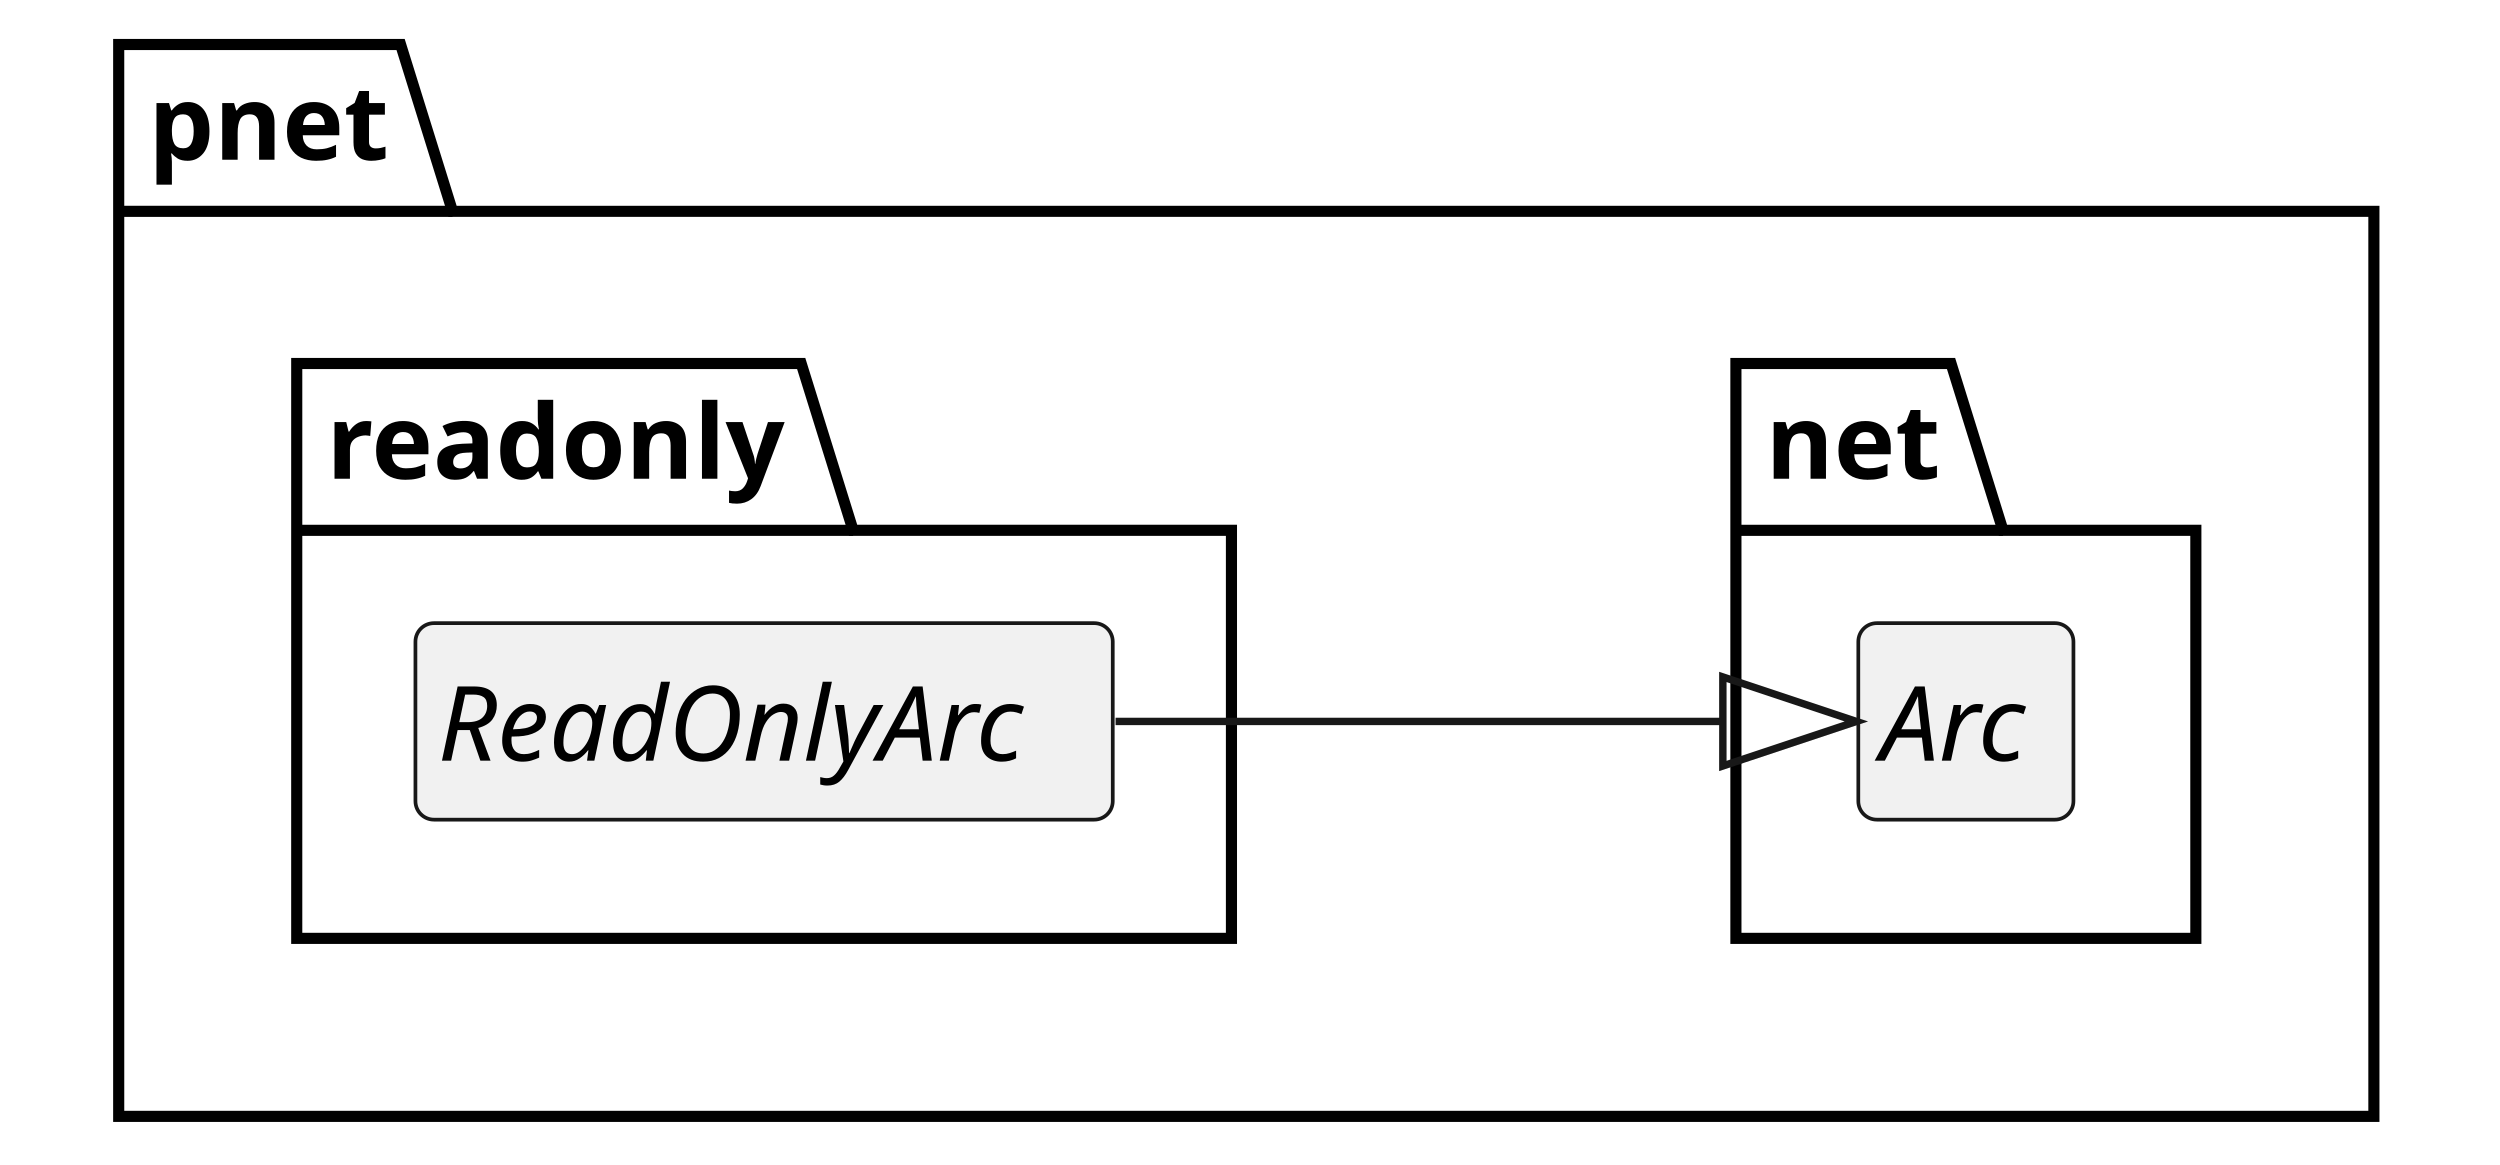
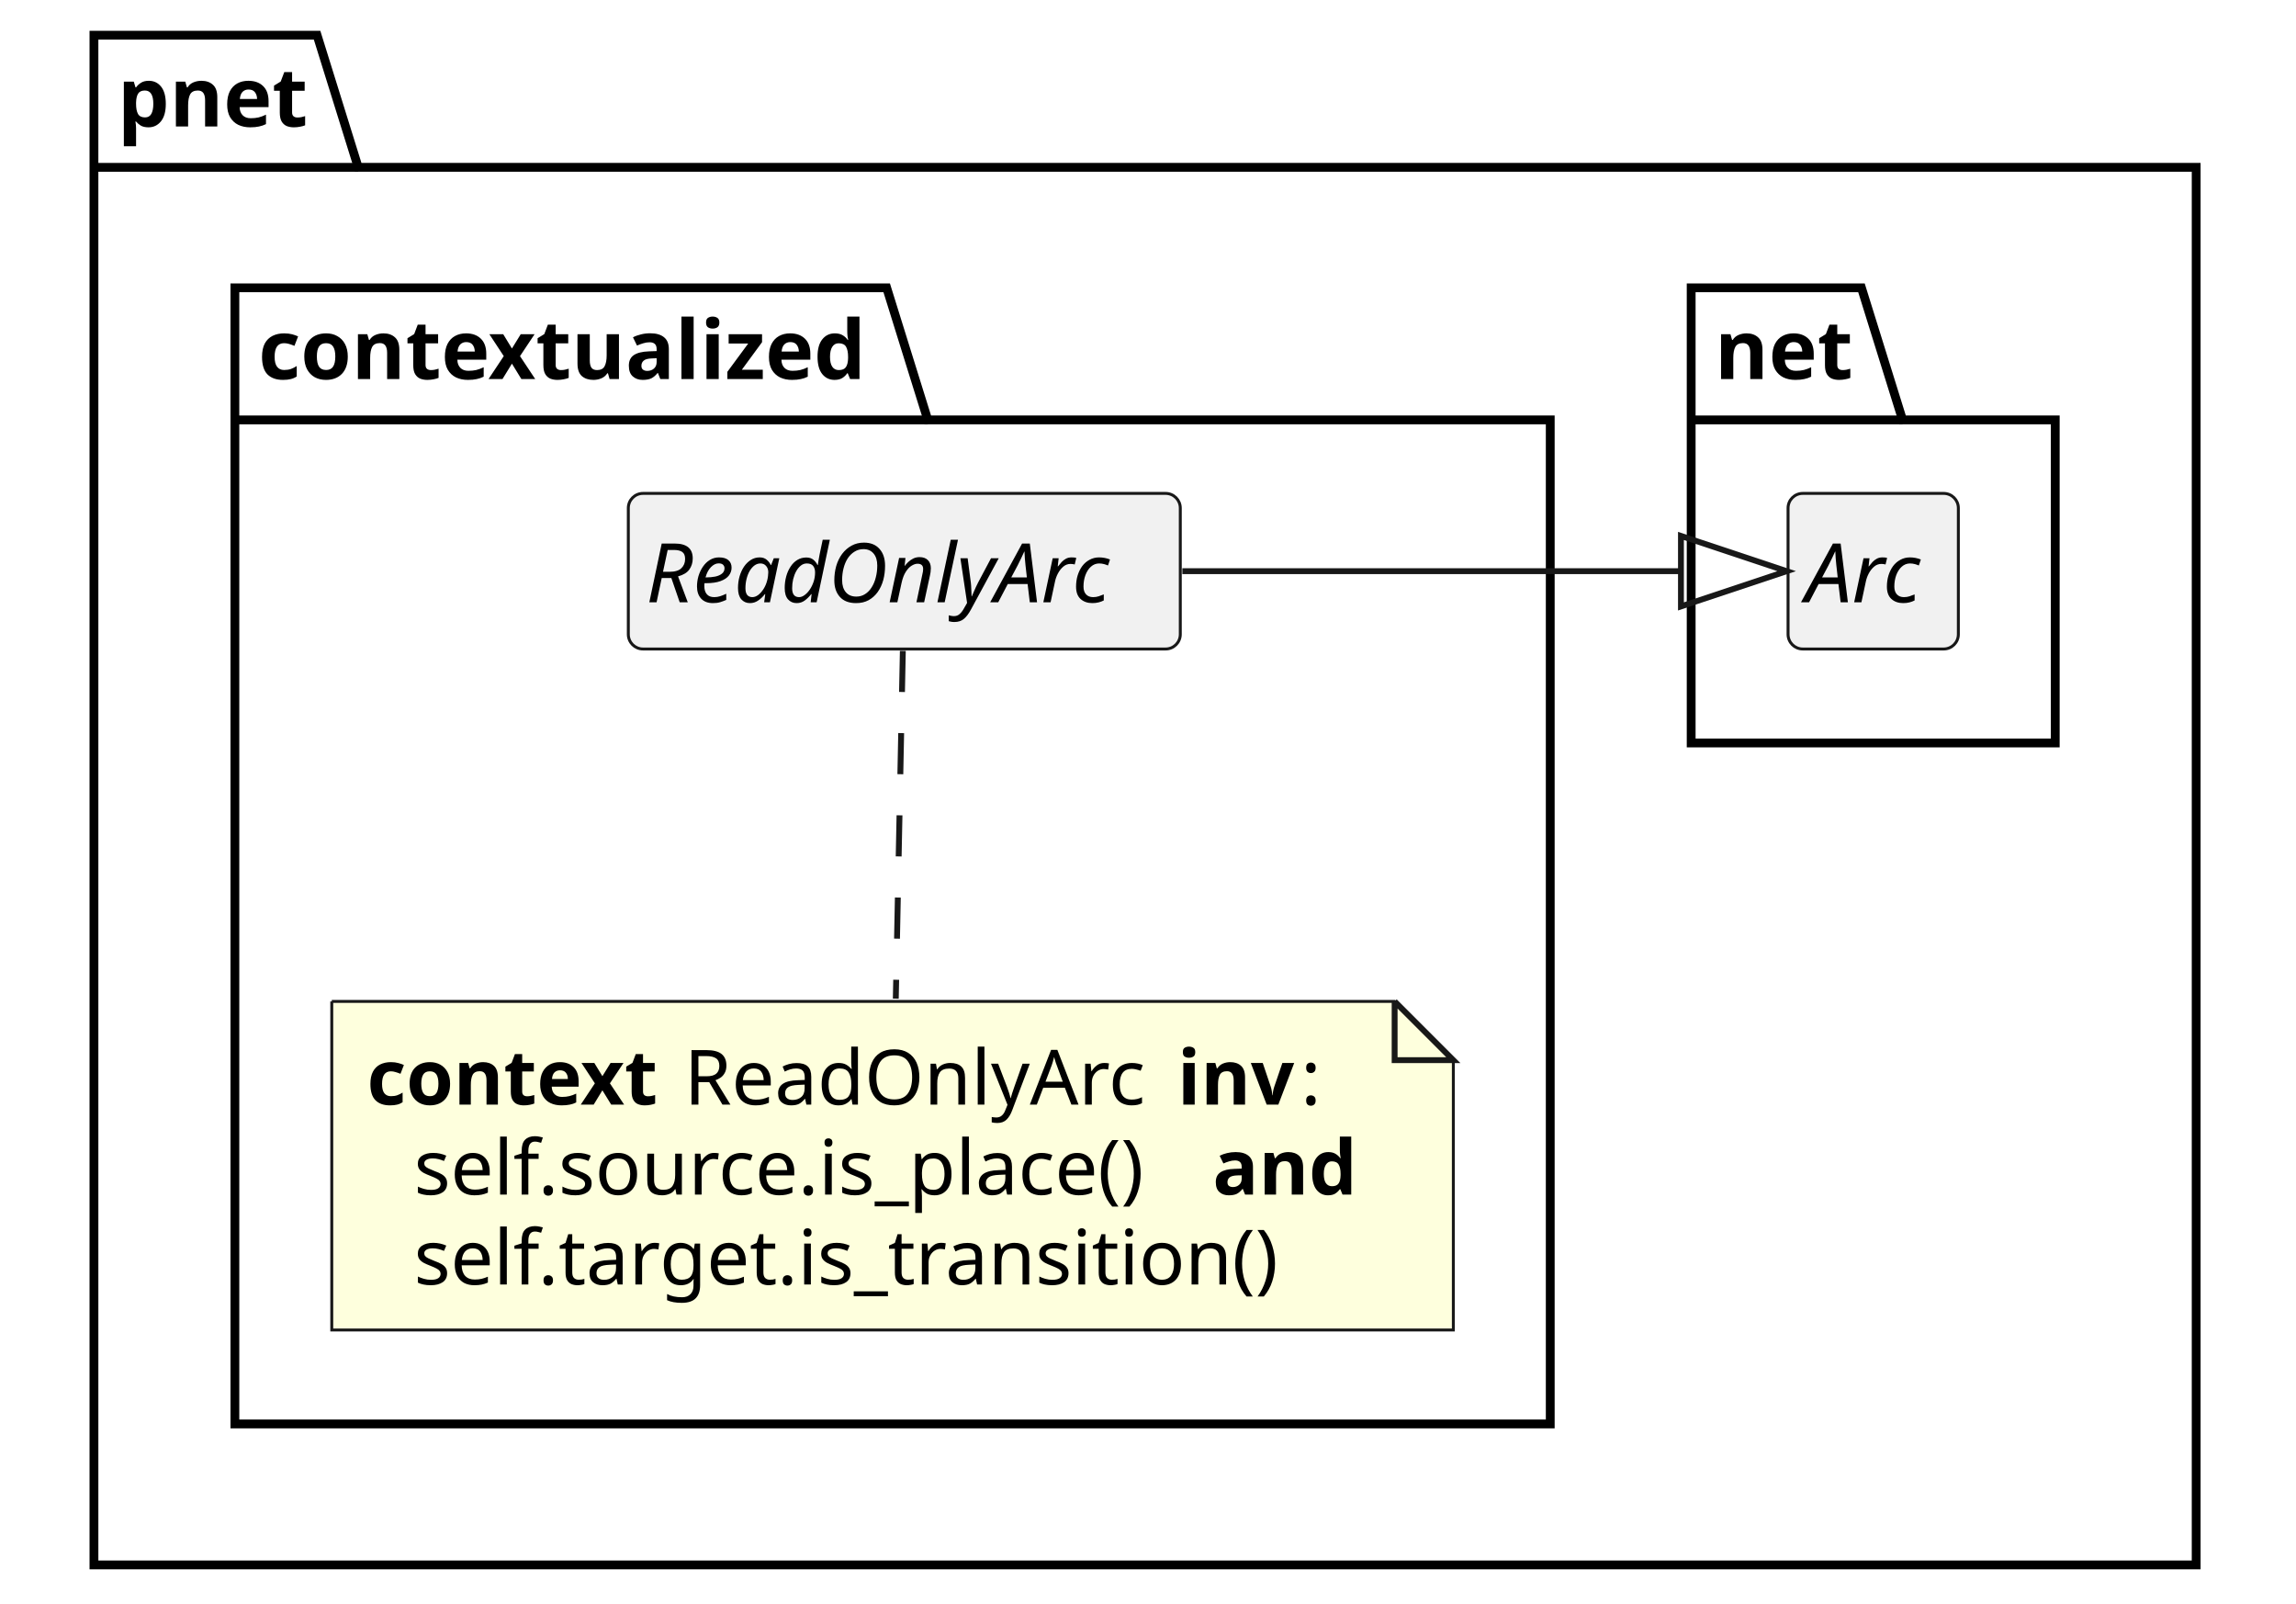
- <svg xmlns="http://www.w3.org/2000/svg" contentStyleType="text/css" height="157px" preserveAspectRatio="none" style="width:337px;height:157px;" version="1.1" viewBox="0 0 337 157" width="337px" zoomAndPan="magnify">
+ <svg xmlns="http://www.w3.org/2000/svg" contentStyleType="text/css" height="273px" preserveAspectRatio="none" style="width:391px;height:273px;" version="1.1" viewBox="0 0 391 273" width="391px" zoomAndPan="magnify">
  <defs />
  <g>
    <g id="cluster_pnet">
-       <polygon fill="none" points="16,6,54,6,61,28.488,320,28.488,320,150.49,16,150.49,16,6" style="stroke:#000000;stroke-width:1.5;" />
+       <polygon fill="none" points="16,6,54,6,61,28.488,374,28.488,374,266.42,16,266.42,16,6" style="stroke:#000000;stroke-width:1.5;" />
      <line style="stroke:#000000;stroke-width:1.5;" x1="16" x2="61" y1="28.488" y2="28.488" />
      <text fill="#000000" font-family="sans-serif" font-size="14" font-weight="bold" lengthAdjust="spacing" textLength="32" x="20" y="21.535">pnet</text>
    </g>
    <g id="cluster_net">
-       <polygon fill="none" points="234,49,263,49,270,71.488,296,71.488,296,126.49,234,126.49,234,49" style="stroke:#000000;stroke-width:1.5;" />
-       <line style="stroke:#000000;stroke-width:1.5;" x1="234" x2="270" y1="71.488" y2="71.488" />
-       <text fill="#000000" font-family="sans-serif" font-size="14" font-weight="bold" lengthAdjust="spacing" textLength="23" x="238" y="64.535">net</text>
+       <polygon fill="none" points="288,49,317,49,324,71.488,350,71.488,350,126.49,288,126.49,288,49" style="stroke:#000000;stroke-width:1.5;" />
+       <line style="stroke:#000000;stroke-width:1.5;" x1="288" x2="324" y1="71.488" y2="71.488" />
+       <text fill="#000000" font-family="sans-serif" font-size="14" font-weight="bold" lengthAdjust="spacing" textLength="23" x="292" y="64.535">net</text>
    </g>
-     <g id="cluster_readonly">
-       <polygon fill="none" points="40,49,108,49,115,71.488,166,71.488,166,126.49,40,126.49,40,49" style="stroke:#000000;stroke-width:1.5;" />
-       <line style="stroke:#000000;stroke-width:1.5;" x1="40" x2="115" y1="71.488" y2="71.488" />
-       <text fill="#000000" font-family="sans-serif" font-size="14" font-weight="bold" lengthAdjust="spacing" textLength="62" x="44" y="64.535">readonly</text>
+     <g id="cluster_contextualized">
+       <polygon fill="none" points="40,49,151,49,158,71.488,264,71.488,264,242.42,40,242.42,40,49" style="stroke:#000000;stroke-width:1.5;" />
+       <line style="stroke:#000000;stroke-width:1.5;" x1="40" x2="158" y1="71.488" y2="71.488" />
+       <text fill="#000000" font-family="sans-serif" font-size="14" font-weight="bold" lengthAdjust="spacing" textLength="105" x="44" y="64.535">contextualized</text>
    </g>
    <g id="elem_Arc">
-       <rect codeLine="10" fill="#F1F1F1" height="26.488" id="Arc" rx="2.5" ry="2.5" style="stroke:#181818;stroke-width:0.5;" width="29" x="250.5" y="84" />
-       <text fill="#000000" font-family="sans-serif" font-size="14" font-style="italic" lengthAdjust="spacing" textLength="23" x="253.5" y="102.535">Arc</text>
+       <rect codeLine="10" fill="#F1F1F1" height="26.488" id="Arc" rx="2.5" ry="2.5" style="stroke:#181818;stroke-width:0.5;" width="29" x="304.5" y="84" />
+       <text fill="#000000" font-family="sans-serif" font-size="14" font-style="italic" lengthAdjust="spacing" textLength="23" x="307.5" y="102.535">Arc</text>
    </g>
    <g id="elem_ReadOnlyArc">
-       <rect codeLine="13" fill="#F1F1F1" height="26.488" id="ReadOnlyArc" rx="2.5" ry="2.5" style="stroke:#181818;stroke-width:0.5;" width="94" x="56" y="84" />
-       <text fill="#000000" font-family="sans-serif" font-size="14" font-style="italic" lengthAdjust="spacing" textLength="88" x="59" y="102.535">ReadOnlyArc</text>
+       <rect codeLine="13" fill="#F1F1F1" height="26.488" id="ReadOnlyArc" rx="2.5" ry="2.5" style="stroke:#181818;stroke-width:0.5;" width="94" x="107" y="84" />
+       <text fill="#000000" font-family="sans-serif" font-size="14" font-style="italic" lengthAdjust="spacing" textLength="88" x="110" y="102.535">ReadOnlyArc</text>
+     </g>
+     <g id="elem_GMN8">
+       <path d="M56.5,170.49 L56.5,226.422 L247.5,226.422 L247.5,180.49 L237.5,170.49 L56.5,170.49 " fill="#FEFFDD" style="stroke:#181818;stroke-width:0.5;" />
+       <path d="M237.5,170.49 L237.5,180.49 L247.5,180.49 L237.5,170.49 " fill="#FEFFDD" style="stroke:#181818;stroke-width:1.0;" />
+       <text fill="#000000" font-family="sans-serif" font-size="13" font-weight="bold" lengthAdjust="spacing" textLength="50" x="62.5" y="188.058">context</text>
+       <text fill="#000000" font-family="sans-serif" font-size="13" lengthAdjust="spacing" textLength="80" x="116.5" y="188.058">ReadOnlyArc</text>
+       <text fill="#000000" font-family="sans-serif" font-size="13" font-weight="bold" lengthAdjust="spacing" textLength="21" x="200.5" y="188.058">inv</text>
+       <text fill="#000000" font-family="sans-serif" font-size="13" lengthAdjust="spacing" textLength="4" x="221.5" y="188.058">:</text>
+       <text fill="#000000" font-family="sans-serif" font-size="13" lengthAdjust="spacing" textLength="132" x="70.5" y="203.369">self.source.is_place()</text>
+       <text fill="#000000" font-family="sans-serif" font-size="13" font-weight="bold" lengthAdjust="spacing" textLength="26" x="206.5" y="203.369">and</text>
+       <text fill="#000000" font-family="sans-serif" font-size="13" lengthAdjust="spacing" textLength="155" x="70.5" y="218.679">self.target.is_transition()</text>
    </g>
    <g id="link_ReadOnlyArc_Arc">
-       <path codeLine="14" d="M150.38,97.25 C154.42,97.25 157,97.25 157,97.25 C157,97.25 211,97.25 211,97.25 C211,97.25 216.26,97.25 232.24,97.25 " fill="none" id="ReadOnlyArc-to-Arc" style="stroke:#181818;stroke-width:1.0;" />
-       <polygon fill="none" points="250.24,97.25,232.24,91.25,232.24,103.25,250.24,97.25" style="stroke:#181818;stroke-width:1.0;" />
+       <path codeLine="14" d="M201.35,97.24 C205.98,97.24 209,97.24 209,97.24 C209,97.24 264,97.24 264,97.24 C264,97.24 269.97,97.24 286.26,97.24 " fill="none" id="ReadOnlyArc-to-Arc" style="stroke:#181818;stroke-width:1.0;" />
+       <polygon fill="none" points="304.26,97.24,286.26,91.24,286.26,103.24,304.26,97.24" style="stroke:#181818;stroke-width:1.0;" />
+     </g>
+     <g id="link_ReadOnlyArc_GMN8">
+       <path d="M153.75,110.81 C153.45,125.62 152.94,150.66 152.55,170.02 " fill="none" id="ReadOnlyArc-GMN8" style="stroke:#181818;stroke-width:1.0;stroke-dasharray:7.0,7.0;" />
    </g>
  </g>
</svg>
